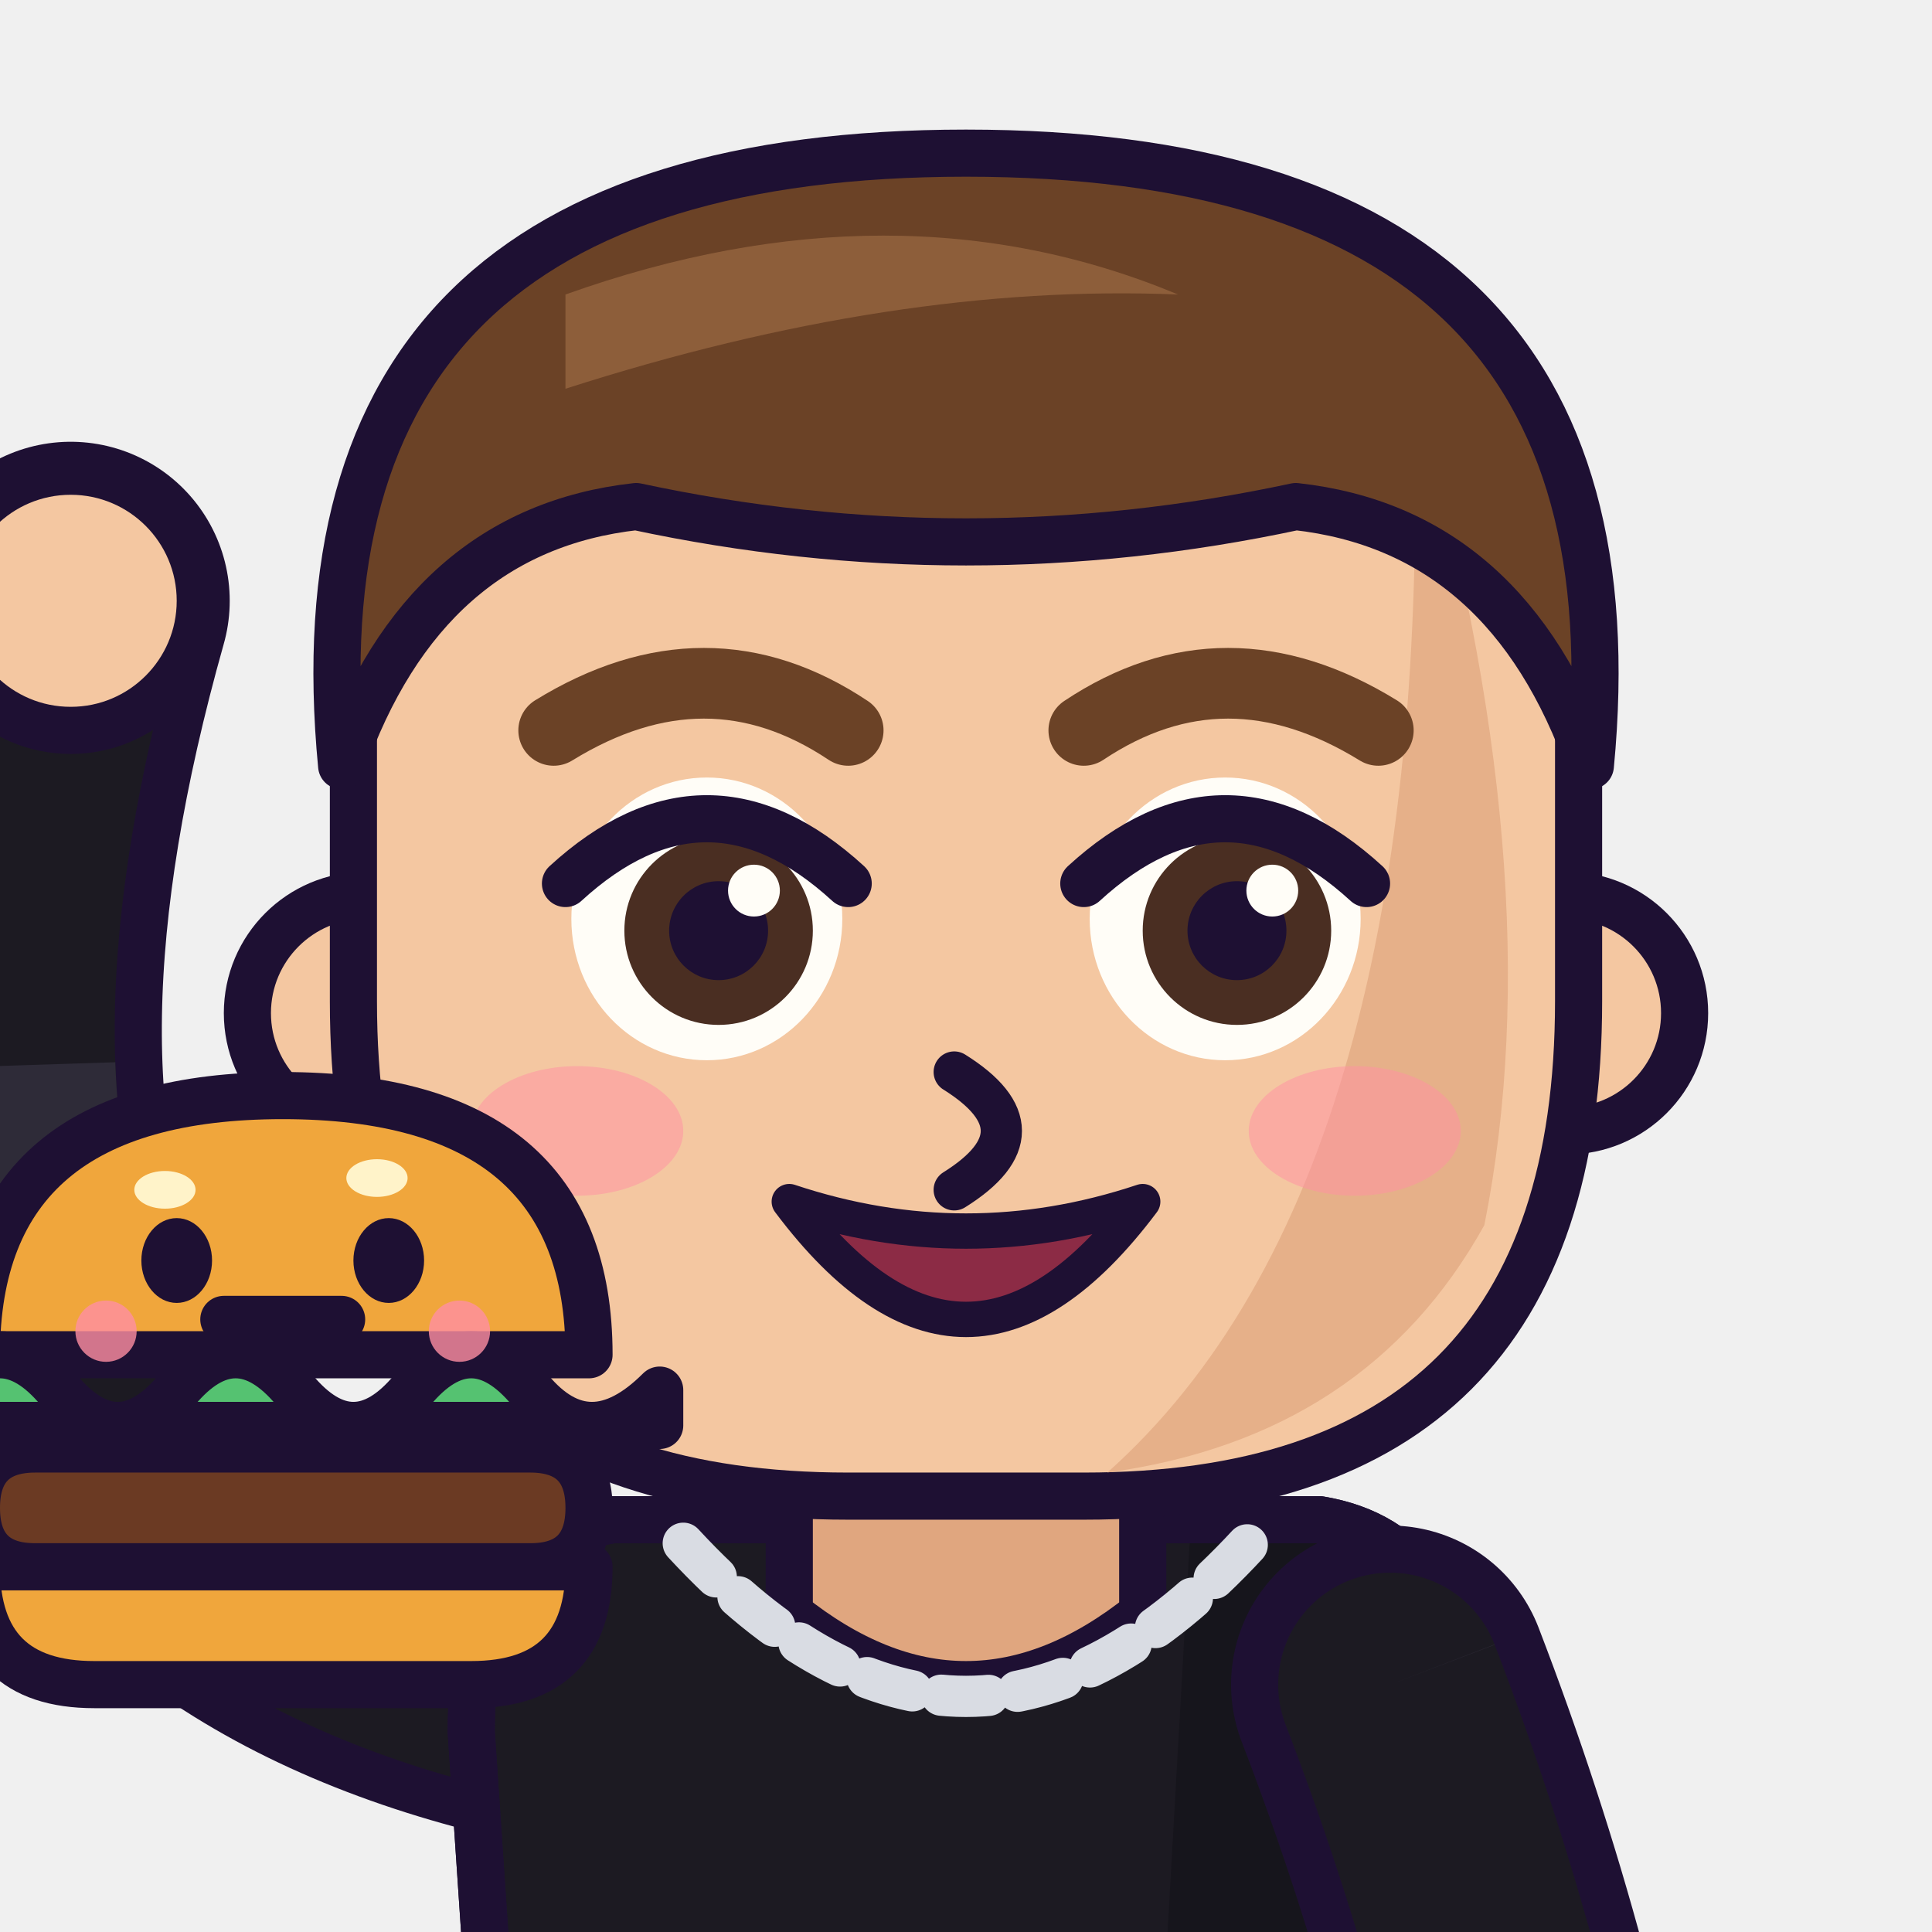
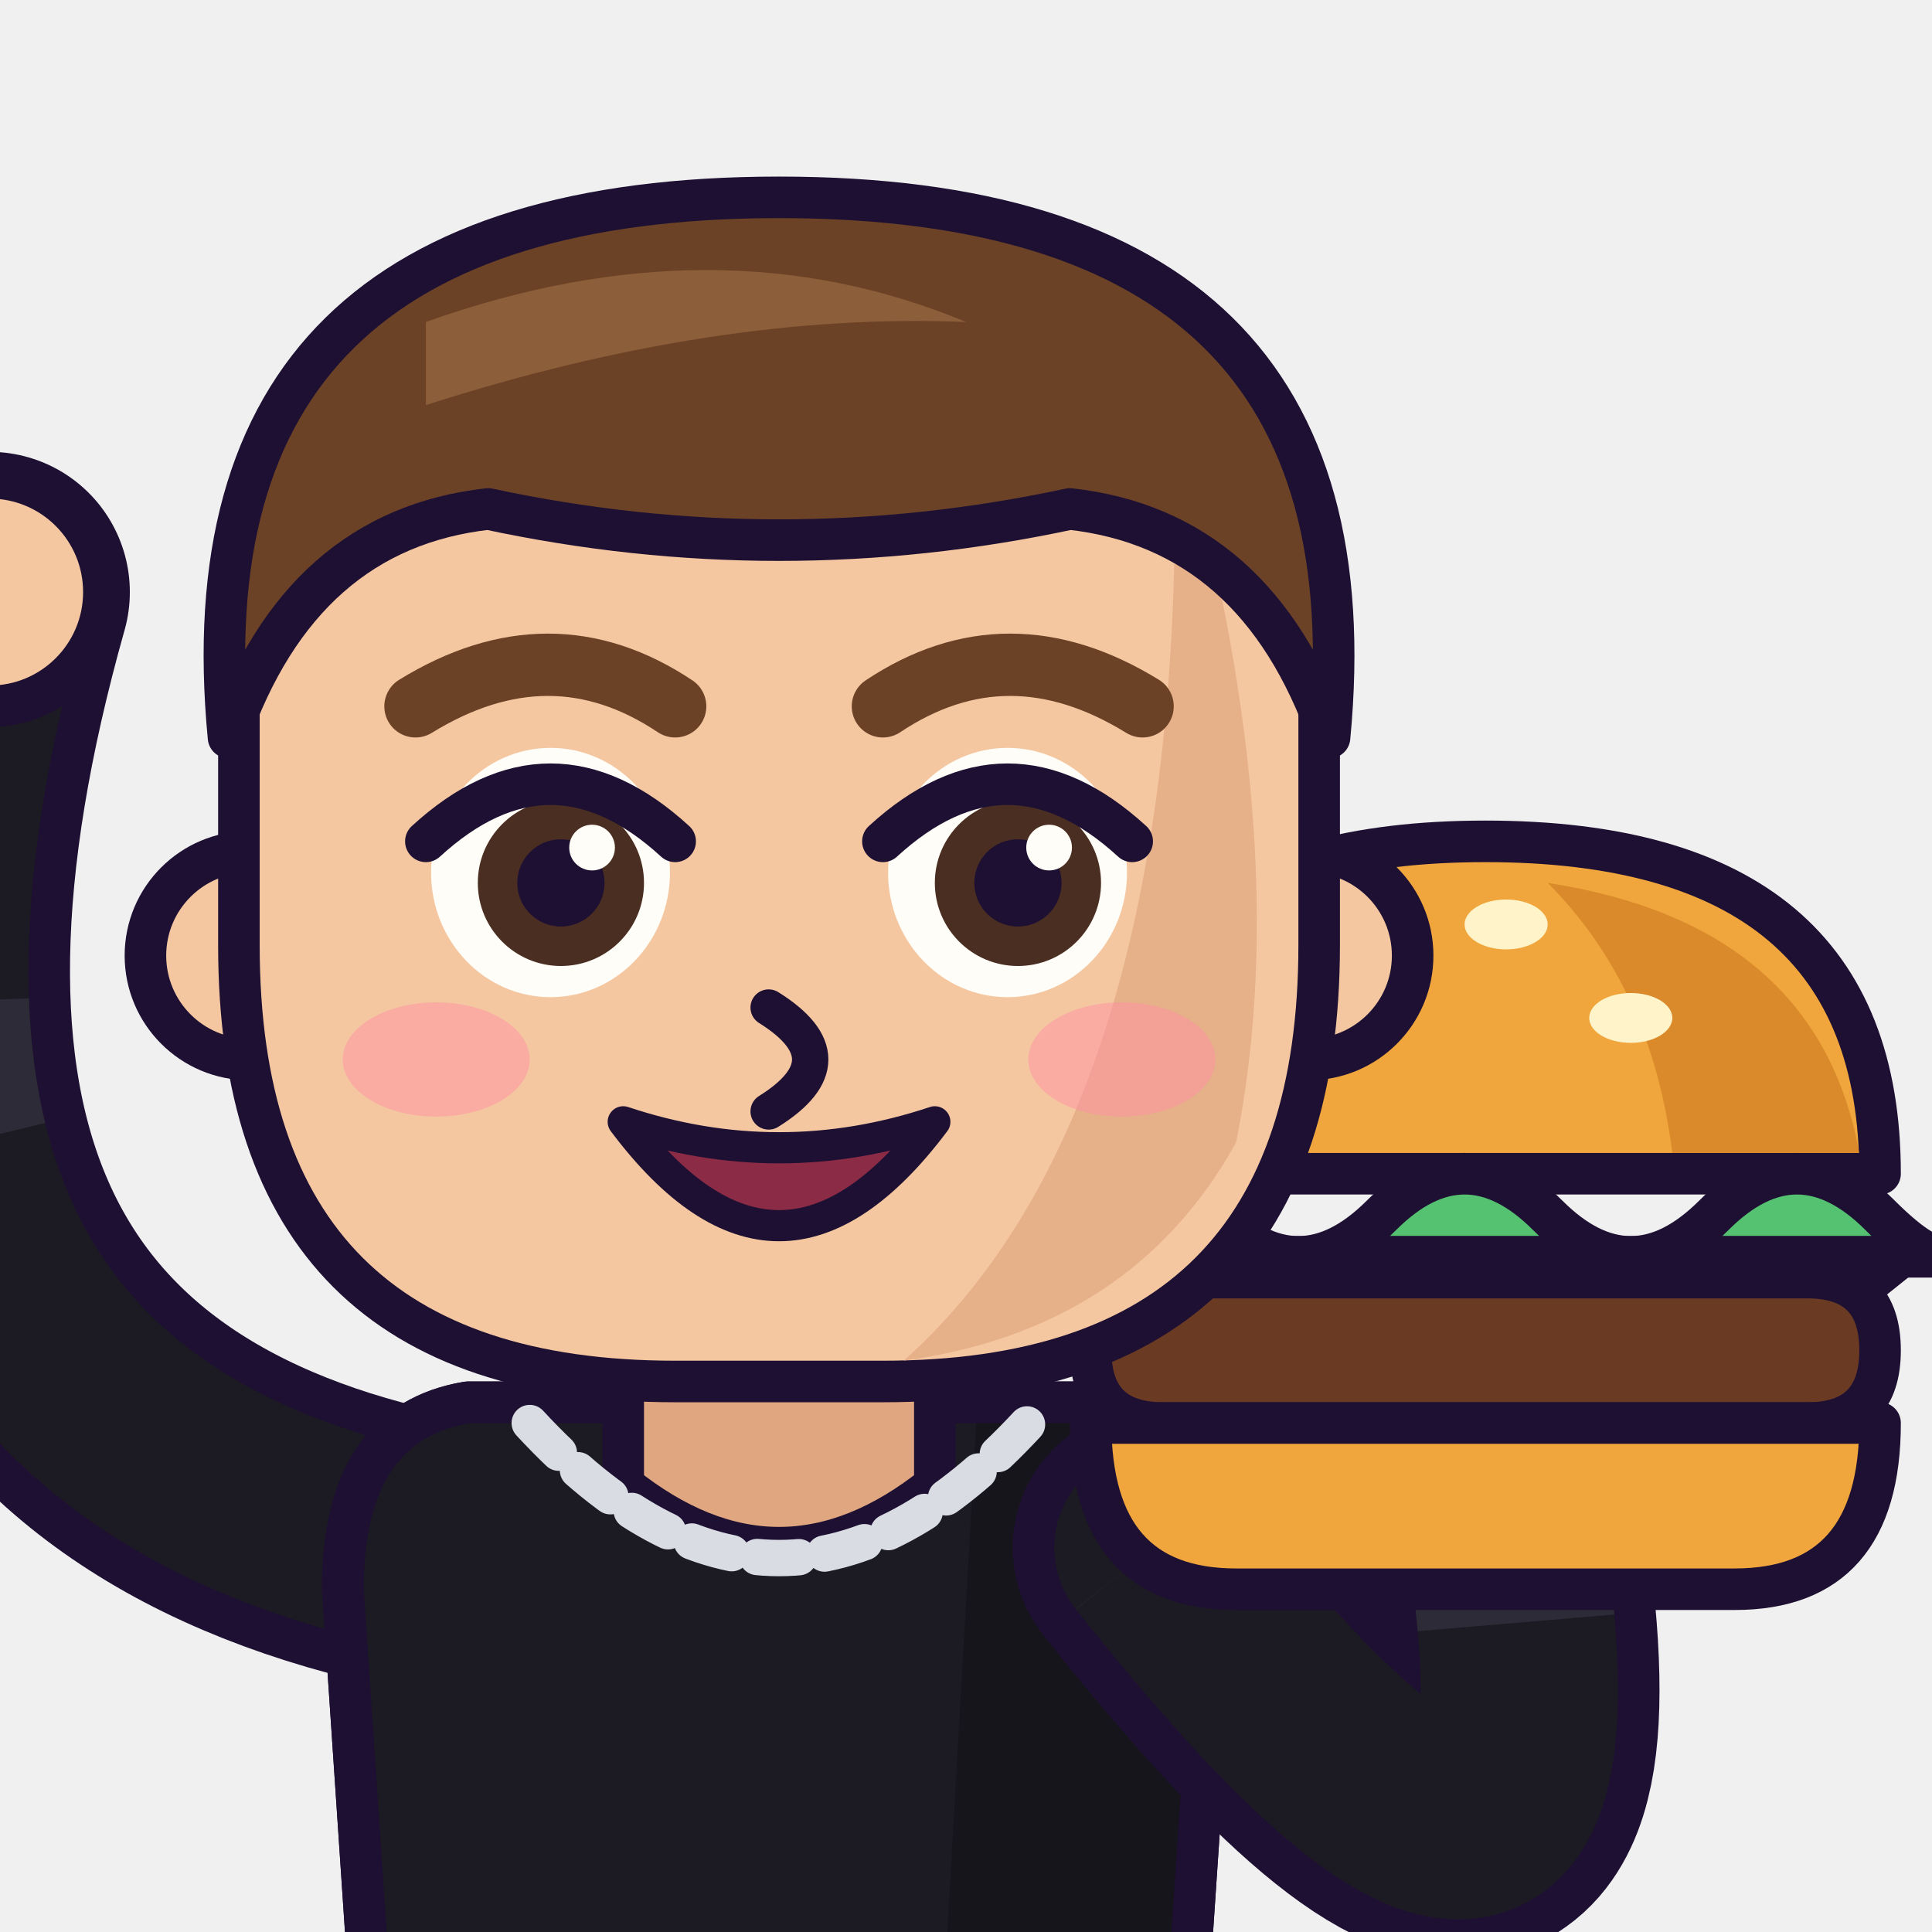
- <svg xmlns="http://www.w3.org/2000/svg" viewBox="48 8 164 164" role="img" aria-label="Agusmaxi">
+ <svg xmlns="http://www.w3.org/2000/svg" viewBox="55 2 186 186" role="img" aria-label="Agusmaxi">
  <ellipse cx="130" cy="410" rx="67" ry="7" fill="#1E1033" opacity="0.28" />
  <path d="M98 279L95 396H127L125 305L125 279Z" fill="#2F3A55" stroke="#1E1033" stroke-width="4" stroke-linejoin="round" stroke-linecap="round" />
  <path d="M162 279L165 396H133L135 305L135 279Z" fill="#2F3A55" stroke="#1E1033" stroke-width="4" stroke-linejoin="round" stroke-linecap="round" />
  <path d="M137 307L141 394H163L159 285Z" fill="#1C2438" opacity="0.55" />
  <path d="M122 408v-13q0 -7 -7 -7h-12q-18.6 3 -28 14q-2 3 0 6z" fill="#FFFFFF" stroke="#1E1033" stroke-width="4" stroke-linejoin="round" stroke-linecap="round" />
  <path d="M138 408v-13q0 -7 7 -7h12q18.6 3 28 14q2 3 0 6z" fill="#FFFFFF" stroke="#1E1033" stroke-width="4" stroke-linejoin="round" stroke-linecap="round" />
  <path d="M94 151Q32 137 54 59" fill="none" stroke="#1E1033" stroke-width="27" stroke-linecap="round" />
  <path d="M94 151Q32 137 54 59" fill="none" stroke="#1C1A22" stroke-width="19" stroke-linecap="round" />
  <path d="M94 151Q32 137 54 59" fill="none" stroke="#2E2B38" stroke-width="19" stroke-linecap="butt" stroke-dasharray="0 62 14 400" />
  <circle cx="54" cy="59" r="11" fill="#F4C7A1" stroke="#1E1033" stroke-width="4" stroke-linejoin="round" stroke-linecap="round" />
  <clipPath id="torso">
    <path d="M100 137Q88 139 88 155L97 289Q130 295 163 289L172 155Q172 139 160 137Z" />
  </clipPath>
  <path d="M100 137Q88 139 88 155L97 289Q130 295 163 289L172 155Q172 139 160 137Z" fill="#1C1A22" stroke="#1E1033" stroke-width="4" stroke-linejoin="round" stroke-linecap="round" />
  <g clip-path="url(#torso)">
    <path d="M149.32 133H178V299H139.9Z" fill="#0B0A10" opacity="0.32" />
  </g>
  <path d="M100 137Q88 139 88 155L97 289Q130 295 163 289L172 155Q172 139 160 137Z" fill="none" stroke="#1E1033" stroke-width="4" stroke-linejoin="round" stroke-linecap="round" />
  <path d="M115 129h30v16q-15 12 -30 0z" fill="#E0A67F" stroke="#1E1033" stroke-width="4" stroke-linejoin="round" stroke-linecap="round" />
  <path d="M106 139q24 26 48 0" fill="none" stroke="#D9DCE3" stroke-width="3.5" stroke-dasharray="4 2.5" stroke-linecap="round" />
-   <path d="M166 151Q186 203 182 255" fill="none" stroke="#1E1033" stroke-width="27" stroke-linecap="round" />
-   <path d="M166 151Q186 203 182 255" fill="none" stroke="#1C1A22" stroke-width="19" stroke-linecap="round" />
-   <path d="M166 151Q186 203 182 255" fill="none" stroke="#2E2B38" stroke-width="19" stroke-linecap="butt" stroke-dasharray="0 62 14 400" />
-   <circle cx="182" cy="255" r="11" fill="#F4C7A1" stroke="#1E1033" stroke-width="4" stroke-linejoin="round" stroke-linecap="round" />
+   <path d="M166 151Q212 209 198 139" fill="none" stroke="#1E1033" stroke-width="27" stroke-linecap="round" />
+   <path d="M166 151Q212 209 198 139" fill="none" stroke="#1C1A22" stroke-width="19" stroke-linecap="round" />
+   <path d="M166 151Q212 209 198 139" fill="none" stroke="#2E2B38" stroke-width="19" stroke-linecap="butt" stroke-dasharray="0 62 14 400" />
+   <circle cx="198" cy="139" r="11" fill="#F4C7A1" stroke="#1E1033" stroke-width="4" stroke-linejoin="round" stroke-linecap="round" />
+   <path d="M160 115q0 -32 38 -32t38 32z" fill="#F0A63C" stroke="#1E1033" stroke-width="4" stroke-linejoin="round" stroke-linecap="round" />
+   <path d="M204 87q26 4 30 26h-18q-2 -16 -12 -26z" fill="#D07F22" opacity="0.7" />
+   <ellipse cx="184" cy="96" rx="4" ry="2.4" fill="#FFF3C9" />
+   <ellipse cx="200" cy="91" rx="4" ry="2.4" fill="#FFF3C9" />
+   <ellipse cx="212" cy="100" rx="4" ry="2.4" fill="#FFF3C9" />
+   <path d="M156 119q8 -8 16 0t16 0t16 0t16 0t16 0t8 0v4h-88z" fill="#55C271" stroke="#1E1033" stroke-width="4" stroke-linejoin="round" stroke-linecap="round" />
+   <path d="M158 123h80l-10 8l-10 -6h-60z" fill="#FFD12F" stroke="#1E1033" stroke-width="4" stroke-linejoin="round" stroke-linecap="round" />
+   <path d="M167 125h62q7 0 7 7v0q0 7 -7 7h-62q-7 0 -7 -7v-0q0 -7 7 -7z" fill="#6B3A23" stroke="#1E1033" stroke-width="4" stroke-linejoin="round" stroke-linecap="round" />
+   <path d="M160 139h76q0 16 -14 16h-48q-14 0 -14 -16z" fill="#F0A63C" stroke="#1E1033" stroke-width="4" stroke-linejoin="round" stroke-linecap="round" />
  <circle cx="79" cy="94" r="10" fill="#F4C7A1" stroke="#1E1033" stroke-width="4" stroke-linejoin="round" stroke-linecap="round" />
  <circle cx="181" cy="94" r="10" fill="#F4C7A1" stroke="#1E1033" stroke-width="4" stroke-linejoin="round" stroke-linecap="round" />
  <path d="M120 29h20q42 0 42 42v22q0 42 -42 42h-20q-42 0 -42 -42v-22q0 -42 42 -42z" fill="#F4C7A1" stroke="#1E1033" stroke-width="4" stroke-linejoin="round" stroke-linecap="round" />
  <path d="M168 41Q180 82 174 112Q164 130 142 133Q170 108 168 41Z" fill="#E0A67F" opacity="0.7" />
  <ellipse cx="97" cy="104" rx="9" ry="5.5" fill="#FF8FA3" opacity="0.5" />
  <ellipse cx="163" cy="104" rx="9" ry="5.5" fill="#FF8FA3" opacity="0.5" />
  <ellipse cx="108" cy="86" rx="11.5" ry="12" fill="#FFFDF7" />
  <circle cx="109" cy="87" r="8" fill="#4A2E22" />
  <circle cx="109" cy="87" r="4.2" fill="#1E1033" />
  <circle cx="112" cy="83.6" r="2.2" fill="#FFFDF7" />
  <path d="M96 83Q108 72 120 83" fill="none" stroke="#1E1033" stroke-width="4" stroke-linecap="round" stroke-linejoin="round" />
  <ellipse cx="152" cy="86" rx="11.5" ry="12" fill="#FFFDF7" />
  <circle cx="153" cy="87" r="8" fill="#4A2E22" />
  <circle cx="153" cy="87" r="4.2" fill="#1E1033" />
  <circle cx="156" cy="83.6" r="2.2" fill="#FFFDF7" />
  <path d="M140 83Q152 72 164 83" fill="none" stroke="#1E1033" stroke-width="4" stroke-linecap="round" stroke-linejoin="round" />
  <path d="M120 70Q108 62 95 70" fill="none" stroke="#6B4226" stroke-width="6" stroke-linecap="round" stroke-linejoin="round" />
  <path d="M140 70Q152 62 165 70" fill="none" stroke="#6B4226" stroke-width="6" stroke-linecap="round" stroke-linejoin="round" />
  <path d="M129 99q8 5 0 10" fill="none" stroke="#1E1033" stroke-width="3.5" stroke-linecap="round" stroke-linejoin="round" />
  <path d="M115 110q15 20 30 0q-15 5 -30 0z" fill="#8C2B45" stroke="#1E1033" stroke-width="3" stroke-linejoin="round" stroke-linecap="round" />
  <path d="M77 73Q72 21 130 21Q188 21 183 73Q176 53 158 51Q130 57 102 51Q84 53 77 73Z" fill="#6B4226" stroke="#1E1033" stroke-width="4" stroke-linejoin="round" stroke-linecap="round" />
  <path d="M96 33Q124 23 148 33Q124 32 96 41Z" fill="#96653F" opacity="0.8" />
-   <g>
-     <animateTransform attributeName="transform" type="translate" values="0 0;0 -6;0 0" dur="1.6s" repeatCount="indefinite" calcMode="spline" keySplines="0.45 0 0.55 1;0.45 0 0.55 1" />
-     <g transform="translate(72 147) ">
-       <g>
-         <animateTransform attributeName="transform" type="scale" additive="sum" values="1 1;1.06 0.92;1 1" dur="1.6s" repeatCount="indefinite" calcMode="spline" keySplines="0.45 0 0.55 1;0.45 0 0.55 1" />
-         <g transform="translate(-72 -147)">
-           <path d="M46 123q0 -22 26 -22t26 22z" fill="#F0A63C" stroke="#1E1033" stroke-width="4" stroke-linejoin="round" stroke-linecap="round" />
-           <ellipse cx="62" cy="109" rx="2.6" ry="1.6" fill="#FFF3C9" />
-           <ellipse cx="80" cy="108" rx="2.6" ry="1.6" fill="#FFF3C9" />
-           <path d="M43 126q5 -6 10 0t10 0t10 0t10 0t10 0t11 0v3h-61z" fill="#55C271" stroke="#1E1033" stroke-width="4" stroke-linejoin="round" stroke-linecap="round" />
-           <path d="M45 129h54l-7 6l-7 -4h-40z" fill="#FFD12F" stroke="#1E1033" stroke-width="4" stroke-linejoin="round" stroke-linecap="round" />
-           <path d="M51 131h42q5 0 5 5v0q0 5 -5 5h-42q-5 0 -5 -5v-0q0 -5 5 -5z" fill="#6B3A23" stroke="#1E1033" stroke-width="4" stroke-linejoin="round" stroke-linecap="round" />
-           <path d="M46 141h52q0 10 -10 10h-32q-10 0 -10 -10z" fill="#F0A63C" stroke="#1E1033" stroke-width="4" stroke-linejoin="round" stroke-linecap="round" />
-           <ellipse cx="63" cy="115" rx="3" ry="3.6" fill="#1E1033">
-             <animate attributeName="ry" values="3.6;3.6;0.5;3.6" keyTimes="0;0.9;0.95;1" dur="3.2s" repeatCount="indefinite" />
-           </ellipse>
-           <ellipse cx="81" cy="115" rx="3" ry="3.6" fill="#1E1033">
-             <animate attributeName="ry" values="3.6;3.6;0.5;3.6" keyTimes="0;0.9;0.95;1" dur="3.2s" repeatCount="indefinite" />
-           </ellipse>
-           <circle cx="57" cy="121" r="2.6" fill="#FF8FA3" opacity="0.8" />
-           <circle cx="87" cy="121" r="2.6" fill="#FF8FA3" opacity="0.8" />
-           <path d="M67 120q5 7 10 0z" fill="#E0524A" stroke="#1E1033" stroke-width="4" stroke-linejoin="round" stroke-linecap="round" />
-         </g>
-       </g>
-     </g>
-   </g>
</svg>
